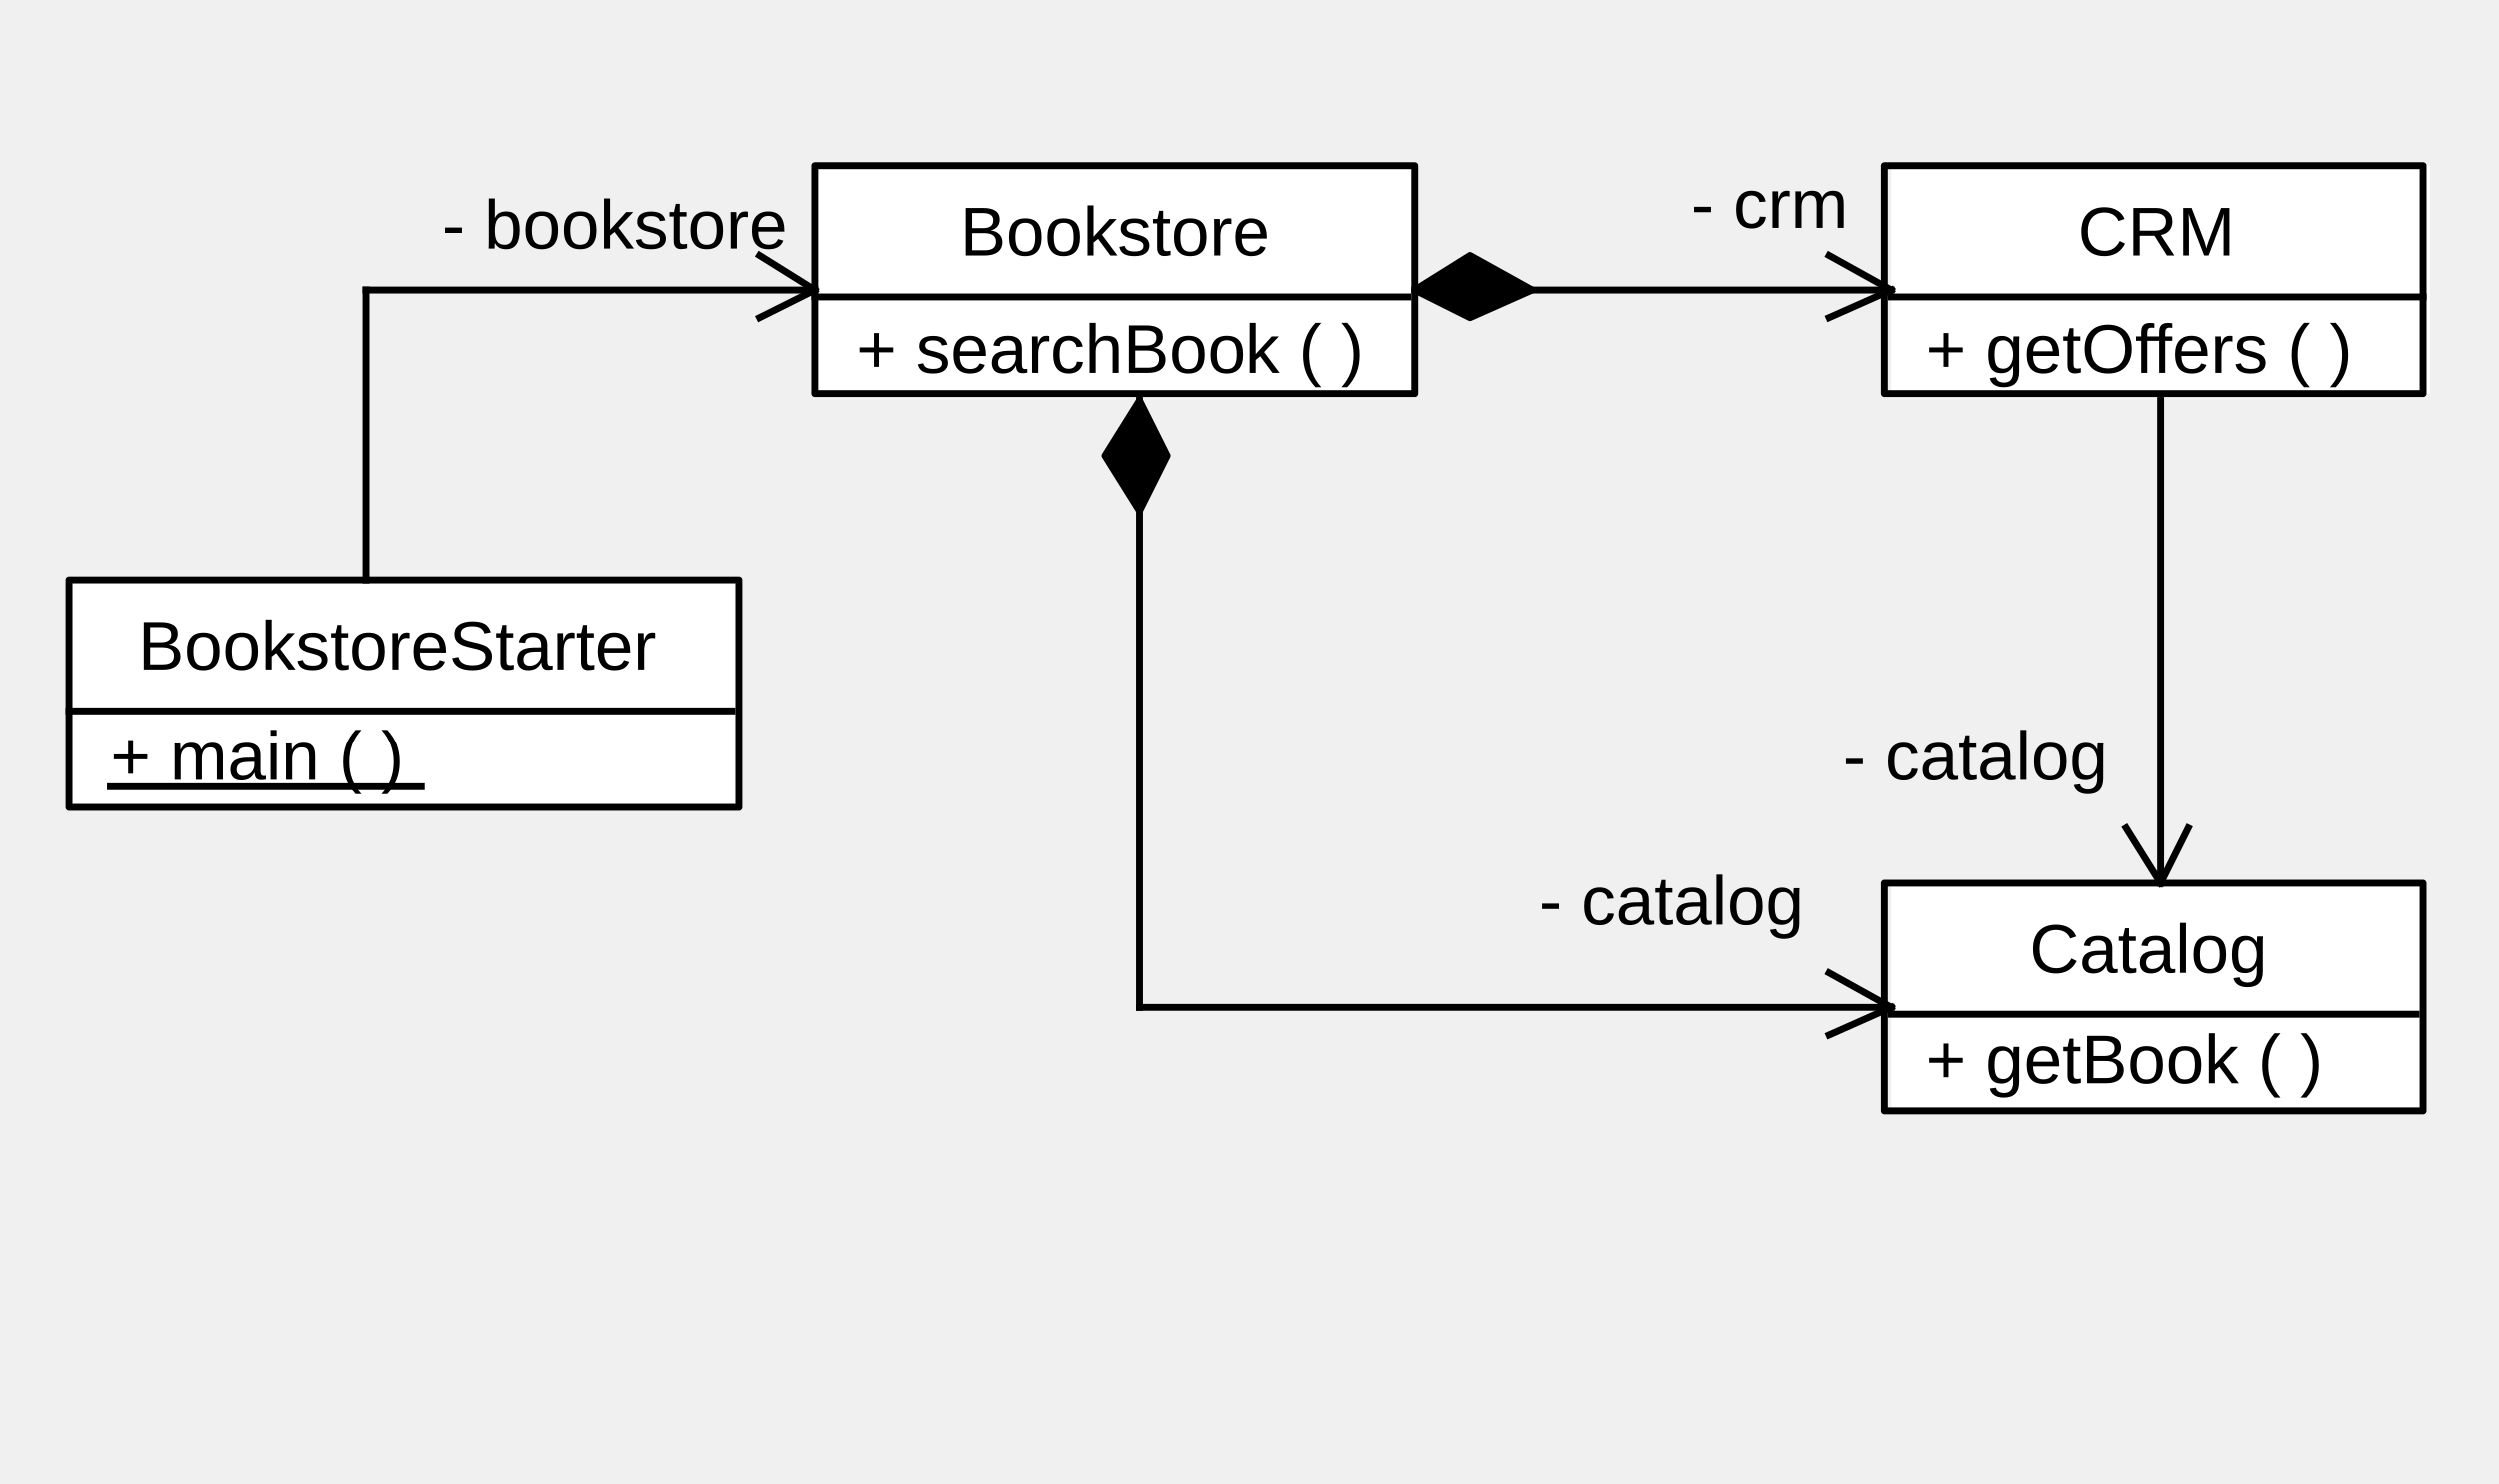
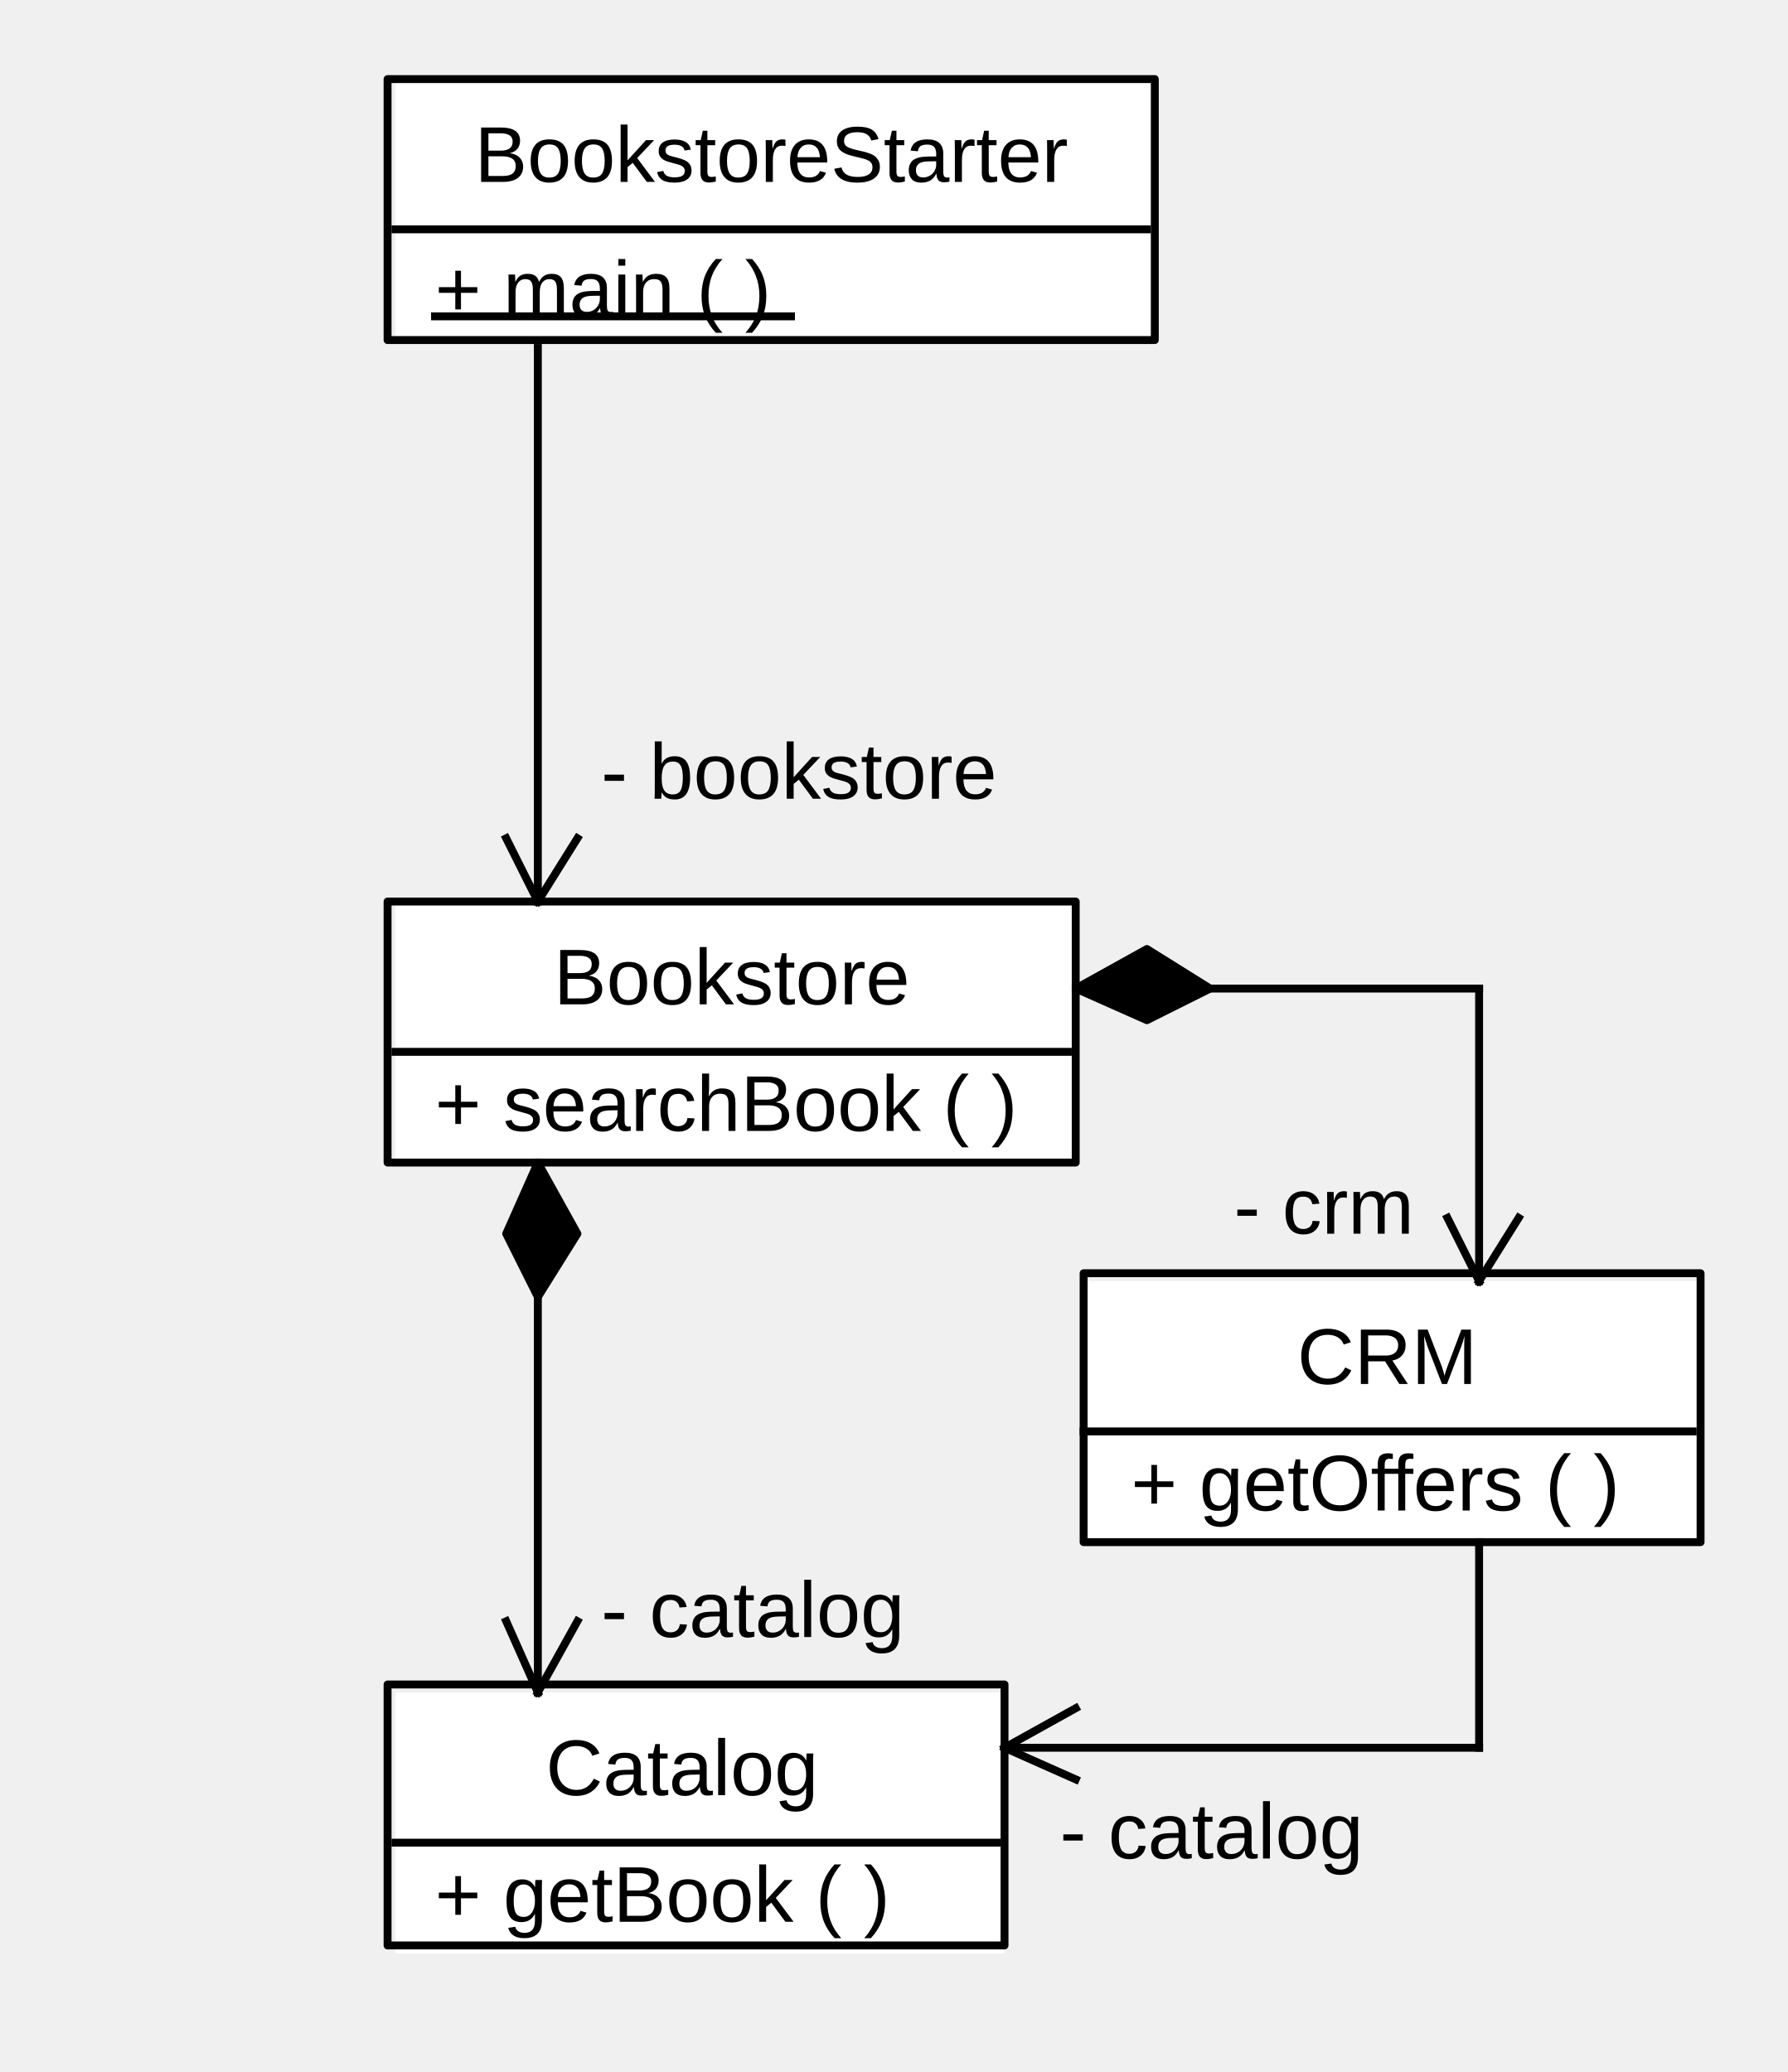
- <svg xmlns="http://www.w3.org/2000/svg" stroke-dasharray="none" shape-rendering="auto" font-family="'Dialog'" width="362" text-rendering="auto" fill-opacity="1" contentScriptType="text/ecmascript" color-interpolation="auto" color-rendering="auto" preserveAspectRatio="xMidYMid meet" font-size="12" viewBox="0 0 362 215" fill="black" stroke="black" image-rendering="auto" stroke-miterlimit="10" zoomAndPan="magnify" version="1.0" stroke-linecap="square" stroke-linejoin="miter" contentStyleType="text/css" font-style="normal" height="215" stroke-width="1" stroke-dashoffset="0" font-weight="normal" stroke-opacity="1">
+ <svg xmlns="http://www.w3.org/2000/svg" stroke-dasharray="none" shape-rendering="auto" font-family="'Dialog'" width="226" text-rendering="auto" fill-opacity="1" contentScriptType="text/ecmascript" color-interpolation="auto" color-rendering="auto" preserveAspectRatio="xMidYMid meet" font-size="12" viewBox="0 0 226 262" fill="black" stroke="black" image-rendering="auto" stroke-miterlimit="10" zoomAndPan="magnify" version="1.0" stroke-linecap="square" stroke-linejoin="miter" contentStyleType="text/css" font-style="normal" height="262" stroke-width="1" stroke-dashoffset="0" font-weight="normal" stroke-opacity="1">
  <defs id="genericDefs" />
  <g>
    <defs id="defs1">
      <clipPath clipPathUnits="userSpaceOnUse" id="clipPath1">
-         <path d="M116 22 L207 22 L207 60 L116 60 L116 22 Z" />
+         <path d="M48 112 L138 112 L138 149 L48 149 L48 112 Z" />
      </clipPath>
      <clipPath clipPathUnits="userSpaceOnUse" id="clipPath2">
-         <path d="M138 26 L186 26 L186 42 L138 42 L138 26 Z" />
+         <path d="M69 116 L117 116 L117 132 L69 132 L69 116 Z" />
      </clipPath>
      <clipPath clipPathUnits="userSpaceOnUse" id="clipPath3">
-         <path d="M123 43 L201 43 L201 58 L123 58 L123 43 Z" />
+         <path d="M54 132 L132 132 L132 148 L54 148 L54 132 Z" />
      </clipPath>
      <clipPath clipPathUnits="userSpaceOnUse" id="clipPath4">
-         <path d="M117 42 L206 42 L206 59 L117 59 L117 42 Z" />
+         <path d="M49 132 L137 132 L137 148 L49 148 L49 132 Z" />
      </clipPath>
      <clipPath clipPathUnits="userSpaceOnUse" id="clipPath5">
-         <path d="M272 126 L353 126 L353 163 L272 163 L272 126 Z" />
+         <path d="M48 212 L129 212 L129 249 L48 249 L48 212 Z" />
      </clipPath>
      <clipPath clipPathUnits="userSpaceOnUse" id="clipPath6">
-         <path d="M293 130 L333 130 L333 146 L293 146 L293 130 Z" />
+         <path d="M68 216 L108 216 L108 232 L68 232 L68 216 Z" />
      </clipPath>
      <clipPath clipPathUnits="userSpaceOnUse" id="clipPath7">
-         <path d="M278 146 L340 146 L340 162 L278 162 L278 146 Z" />
+         <path d="M54 232 L116 232 L116 248 L54 248 L54 232 Z" />
      </clipPath>
      <clipPath clipPathUnits="userSpaceOnUse" id="clipPath8">
-         <path d="M273 146 L353 146 L353 162 L273 162 L273 146 Z" />
+         <path d="M49 232 L128 232 L128 248 L49 248 L49 232 Z" />
      </clipPath>
      <clipPath clipPathUnits="userSpaceOnUse" id="clipPath9">
-         <path d="M272 22 L354 22 L354 60 L272 60 L272 22 Z" />
+         <path d="M135 160 L217 160 L217 197 L135 197 L135 160 Z" />
      </clipPath>
      <clipPath clipPathUnits="userSpaceOnUse" id="clipPath10">
-         <path d="M300 26 L326 26 L326 42 L300 42 L300 26 Z" />
+         <path d="M163 164 L189 164 L189 180 L163 180 L163 164 Z" />
      </clipPath>
      <clipPath clipPathUnits="userSpaceOnUse" id="clipPath11">
-         <path d="M278 43 L344 43 L344 58 L278 58 L278 43 Z" />
+         <path d="M142 180 L208 180 L208 196 L142 196 L142 180 Z" />
      </clipPath>
      <clipPath clipPathUnits="userSpaceOnUse" id="clipPath12">
-         <path d="M273 42 L353 42 L353 59 L273 59 L273 42 Z" />
+         <path d="M136 180 L216 180 L216 196 L136 196 L136 180 Z" />
      </clipPath>
      <clipPath clipPathUnits="userSpaceOnUse" id="clipPath13">
-         <path d="M8 82 L109 82 L109 119 L8 119 L8 82 Z" />
+         <path d="M48 8 L148 8 L148 46 L48 46 L48 8 Z" />
      </clipPath>
      <clipPath clipPathUnits="userSpaceOnUse" id="clipPath14">
-         <path d="M19 86 L98 86 L98 102 L19 102 L19 86 Z" />
+         <path d="M59 12 L138 12 L138 28 L59 28 L59 12 Z" />
      </clipPath>
      <clipPath clipPathUnits="userSpaceOnUse" id="clipPath15">
-         <path d="M15 102 L63 102 L63 118 L15 118 L15 102 Z" />
+         <path d="M54 29 L102 29 L102 44 L54 44 L54 29 Z" />
      </clipPath>
      <clipPath clipPathUnits="userSpaceOnUse" id="clipPath16">
-         <path d="M9 102 L108 102 L108 118 L9 118 L9 102 Z" />
+         <path d="M49 28 L147 28 L147 45 L49 45 L49 28 Z" />
      </clipPath>
      <clipPath clipPathUnits="userSpaceOnUse" id="clipPath17">
-         <path d="M-1 -1 L363 -1 L363 216 L-1 216 L-1 -1 Z" />
+         <path d="M-1 -1 L227 -1 L227 263 L-1 263 L-1 -1 Z" />
      </clipPath>
      <clipPath clipPathUnits="userSpaceOnUse" id="clipPath18">
-         <path d="M222 123 L267 123 L267 139 L222 139 L222 123 Z" />
+         <path d="M75 196 L120 196 L120 212 L75 212 L75 196 Z" />
      </clipPath>
      <clipPath clipPathUnits="userSpaceOnUse" id="clipPath19">
-         <path d="M159 56 L171 56 L171 77 L159 77 L159 56 Z" />
+         <path d="M63 146 L75 146 L75 166 L63 166 L63 146 Z" />
      </clipPath>
      <clipPath clipPathUnits="userSpaceOnUse" id="clipPath20">
-         <path d="M264 140 L276 140 L276 152 L264 152 L264 140 Z" />
+         <path d="M63 204 L75 204 L75 216 L63 216 L63 204 Z" />
      </clipPath>
      <clipPath clipPathUnits="userSpaceOnUse" id="clipPath21">
-         <path d="M244 22 L271 22 L271 38 L244 38 L244 22 Z" />
+         <path d="M155 145 L182 145 L182 161 L155 161 L155 145 Z" />
      </clipPath>
      <clipPath clipPathUnits="userSpaceOnUse" id="clipPath22">
-         <path d="M204 36 L224 36 L224 48 L204 48 L204 36 Z" />
+         <path d="M135 119 L156 119 L156 131 L135 131 L135 119 Z" />
      </clipPath>
      <clipPath clipPathUnits="userSpaceOnUse" id="clipPath23">
-         <path d="M264 36 L276 36 L276 48 L264 48 L264 36 Z" />
+         <path d="M182 152 L194 152 L194 164 L182 164 L182 152 Z" />
      </clipPath>
      <clipPath clipPathUnits="userSpaceOnUse" id="clipPath24">
-         <path d="M266 102 L311 102 L311 118 L266 118 L266 102 Z" />
+         <path d="M133 224 L178 224 L178 240 L133 240 L133 224 Z" />
      </clipPath>
      <clipPath clipPathUnits="userSpaceOnUse" id="clipPath25">
-         <path d="M307 118 L319 118 L319 131 L307 131 L307 118 Z" />
+         <path d="M126 215 L138 215 L138 227 L126 227 L126 215 Z" />
      </clipPath>
      <clipPath clipPathUnits="userSpaceOnUse" id="clipPath26">
-         <path d="M63 25 L116 25 L116 41 L63 41 L63 25 Z" />
+         <path d="M75 90 L128 90 L128 106 L75 106 L75 90 Z" />
      </clipPath>
      <clipPath clipPathUnits="userSpaceOnUse" id="clipPath27">
-         <path d="M108 36 L121 36 L121 48 L108 48 L108 36 Z" />
+         <path d="M63 104 L75 104 L75 117 L63 117 L63 104 Z" />
      </clipPath>
    </defs>
    <g font-size="10" fill="white" font-family="'Arial'" stroke-linejoin="round" stroke="white" stroke-miterlimit="0">
-       <rect x="118" y="24" clip-path="url(#clipPath1)" width="87" height="33" stroke="none" />
-       <text x="139" y="37" clip-path="url(#clipPath2)" fill="black" stroke="none" xml:space="preserve">Bookstore</text>
-       <text x="124" y="54" clip-path="url(#clipPath3)" fill="black" stroke="none" xml:space="preserve">+ searchBook ( )</text>
-       <line clip-path="url(#clipPath4)" fill="none" x1="118" x2="204" y1="43" y2="43" stroke="black" />
-       <rect x="118" y="24" clip-path="url(#clipPath1)" fill="none" width="87" height="33" stroke="black" />
-       <rect x="274" y="128" clip-path="url(#clipPath5)" width="77" height="33" stroke="none" />
-       <text x="294" y="141" clip-path="url(#clipPath6)" fill="black" stroke="none" xml:space="preserve">Catalog</text>
-       <text x="279" y="157" clip-path="url(#clipPath7)" fill="black" stroke="none" xml:space="preserve">+ getBook ( )</text>
-       <line clip-path="url(#clipPath8)" fill="none" x1="274" x2="350" y1="147" y2="147" stroke="black" />
-       <rect x="273" y="128" clip-path="url(#clipPath5)" fill="none" width="78" height="33" stroke="black" />
-       <rect x="274" y="24" clip-path="url(#clipPath9)" width="78" height="33" stroke="none" />
-       <text x="301" y="37" clip-path="url(#clipPath10)" fill="black" stroke="none" xml:space="preserve">CRM</text>
-       <text x="279" y="54" clip-path="url(#clipPath11)" fill="black" stroke="none" xml:space="preserve">+ getOffers ( )</text>
-       <line clip-path="url(#clipPath12)" fill="none" x1="274" x2="351" y1="43" y2="43" stroke="black" />
-       <rect x="273" y="24" clip-path="url(#clipPath9)" fill="none" width="78" height="33" stroke="black" />
-       <rect x="10" y="84" clip-path="url(#clipPath13)" width="97" height="33" stroke="none" />
-       <text x="20" y="97" clip-path="url(#clipPath14)" fill="black" stroke="none" xml:space="preserve">BookstoreStarter</text>
-       <text x="16" y="113" clip-path="url(#clipPath15)" fill="black" stroke="none" xml:space="preserve">+ main ( )</text>
-       <line clip-path="url(#clipPath15)" fill="none" x1="16" x2="61" y1="114" y2="114" stroke="black" />
-       <line clip-path="url(#clipPath16)" fill="none" x1="10" x2="106" y1="103" y2="103" stroke="black" />
-       <rect x="10" y="84" clip-path="url(#clipPath13)" fill="none" width="97" height="33" stroke="black" />
-       <line clip-path="url(#clipPath17)" fill="none" x1="165" x2="165" y1="58" y2="146" stroke="black" />
-       <line clip-path="url(#clipPath17)" fill="none" x1="165" x2="274" y1="146" y2="146" stroke="black" />
-       <text x="223" y="134" clip-path="url(#clipPath18)" fill="black" stroke="none" xml:space="preserve">- catalog</text>
-       <polygon fill="black" clip-path="url(#clipPath19)" points=" 165 58 169 66 165 74 160 66" stroke="none" />
-       <polygon fill="none" clip-path="url(#clipPath19)" points=" 165 58 169 66 165 74 160 66" stroke="black" />
-       <line clip-path="url(#clipPath20)" fill="none" x1="265" x2="274" y1="150" y2="146" stroke="black" />
-       <line clip-path="url(#clipPath20)" fill="none" x1="274" x2="265" y1="146" y2="141" stroke="black" />
-       <line clip-path="url(#clipPath17)" fill="none" x1="205" x2="274" y1="42" y2="42" stroke="black" />
-       <text x="245" y="33" clip-path="url(#clipPath21)" fill="black" stroke="none" xml:space="preserve">- crm</text>
-       <polygon fill="black" clip-path="url(#clipPath22)" points=" 205 42 213 37 222 42 213 46" stroke="none" />
-       <polygon fill="none" clip-path="url(#clipPath22)" points=" 205 42 213 37 222 42 213 46" stroke="black" />
-       <line clip-path="url(#clipPath23)" fill="none" x1="265" x2="274" y1="46" y2="42" stroke="black" />
-       <line clip-path="url(#clipPath23)" fill="none" x1="274" x2="265" y1="42" y2="37" stroke="black" />
-       <line clip-path="url(#clipPath17)" fill="none" x1="313" x2="313" y1="58" y2="128" stroke="black" />
-       <text x="267" y="113" clip-path="url(#clipPath24)" fill="black" stroke="none" xml:space="preserve">- catalog</text>
-       <line clip-path="url(#clipPath25)" fill="none" x1="308" x2="313" y1="120" y2="128" stroke="black" />
-       <line clip-path="url(#clipPath25)" fill="none" x1="313" x2="317" y1="128" y2="120" stroke="black" />
-       <line clip-path="url(#clipPath17)" fill="none" x1="53" x2="53" y1="84" y2="42" stroke="black" />
-       <line clip-path="url(#clipPath17)" fill="none" x1="53" x2="118" y1="42" y2="42" stroke="black" />
-       <text x="64" y="36" clip-path="url(#clipPath26)" fill="black" stroke="none" xml:space="preserve">- bookstore</text>
-       <line clip-path="url(#clipPath27)" fill="none" x1="110" x2="118" y1="46" y2="42" stroke="black" />
-       <line clip-path="url(#clipPath27)" fill="none" x1="118" x2="110" y1="42" y2="37" stroke="black" />
+       <rect x="50" y="114" clip-path="url(#clipPath1)" width="86" height="33" stroke="none" />
+       <text x="70" y="127" clip-path="url(#clipPath2)" fill="black" stroke="none" xml:space="preserve">Bookstore</text>
+       <text x="55" y="143" clip-path="url(#clipPath3)" fill="black" stroke="none" xml:space="preserve">+ searchBook ( )</text>
+       <line clip-path="url(#clipPath4)" fill="none" x1="50" x2="135" y1="133" y2="133" stroke="black" />
+       <rect x="49" y="114" clip-path="url(#clipPath1)" fill="none" width="87" height="33" stroke="black" />
+       <rect x="50" y="214" clip-path="url(#clipPath5)" width="77" height="33" stroke="none" />
+       <text x="69" y="227" clip-path="url(#clipPath6)" fill="black" stroke="none" xml:space="preserve">Catalog</text>
+       <text x="55" y="243" clip-path="url(#clipPath7)" fill="black" stroke="none" xml:space="preserve">+ getBook ( )</text>
+       <line clip-path="url(#clipPath8)" fill="none" x1="50" x2="126" y1="233" y2="233" stroke="black" />
+       <rect x="49" y="213" clip-path="url(#clipPath5)" fill="none" width="78" height="33" stroke="black" />
+       <rect x="137" y="162" clip-path="url(#clipPath9)" width="78" height="33" stroke="none" />
+       <text x="164" y="175" clip-path="url(#clipPath10)" fill="black" stroke="none" xml:space="preserve">CRM</text>
+       <text x="143" y="191" clip-path="url(#clipPath11)" fill="black" stroke="none" xml:space="preserve">+ getOffers ( )</text>
+       <line clip-path="url(#clipPath12)" fill="none" x1="137" x2="214" y1="181" y2="181" stroke="black" />
+       <rect x="137" y="161" clip-path="url(#clipPath9)" fill="none" width="78" height="34" stroke="black" />
+       <rect x="50" y="10" clip-path="url(#clipPath13)" width="96" height="33" stroke="none" />
+       <text x="60" y="23" clip-path="url(#clipPath14)" fill="black" stroke="none" xml:space="preserve">BookstoreStarter</text>
+       <text x="55" y="40" clip-path="url(#clipPath15)" fill="black" stroke="none" xml:space="preserve">+ main ( )</text>
+       <line clip-path="url(#clipPath15)" fill="none" x1="55" x2="100" y1="40" y2="40" stroke="black" />
+       <line clip-path="url(#clipPath16)" fill="none" x1="50" x2="145" y1="29" y2="29" stroke="black" />
+       <rect x="49" y="10" clip-path="url(#clipPath13)" fill="none" width="97" height="33" stroke="black" />
+       <line clip-path="url(#clipPath17)" fill="none" x1="68" x2="68" y1="147" y2="214" stroke="black" />
+       <text x="76" y="207" clip-path="url(#clipPath18)" fill="black" stroke="none" xml:space="preserve">- catalog</text>
+       <polygon fill="black" clip-path="url(#clipPath19)" points=" 68 147 73 156 68 164 64 156" stroke="none" />
+       <polygon fill="none" clip-path="url(#clipPath19)" points=" 68 147 73 156 68 164 64 156" stroke="black" />
+       <line clip-path="url(#clipPath20)" fill="none" x1="64" x2="68" y1="205" y2="214" stroke="black" />
+       <line clip-path="url(#clipPath20)" fill="none" x1="68" x2="73" y1="214" y2="205" stroke="black" />
+       <line clip-path="url(#clipPath17)" fill="none" x1="136" x2="187" y1="125" y2="125" stroke="black" />
+       <line clip-path="url(#clipPath17)" fill="none" x1="187" x2="187" y1="125" y2="162" stroke="black" />
+       <text x="156" y="156" clip-path="url(#clipPath21)" fill="black" stroke="none" xml:space="preserve">- crm</text>
+       <polygon fill="black" clip-path="url(#clipPath22)" points=" 136 125 145 120 153 125 145 129" stroke="none" />
+       <polygon fill="none" clip-path="url(#clipPath22)" points=" 136 125 145 120 153 125 145 129" stroke="black" />
+       <line clip-path="url(#clipPath23)" fill="none" x1="183" x2="187" y1="154" y2="162" stroke="black" />
+       <line clip-path="url(#clipPath23)" fill="none" x1="187" x2="192" y1="162" y2="154" stroke="black" />
+       <line clip-path="url(#clipPath17)" fill="none" x1="187" x2="187" y1="195" y2="221" stroke="black" />
+       <line clip-path="url(#clipPath17)" fill="none" x1="187" x2="127" y1="221" y2="221" stroke="black" />
+       <text x="134" y="235" clip-path="url(#clipPath24)" fill="black" stroke="none" xml:space="preserve">- catalog</text>
+       <line clip-path="url(#clipPath25)" fill="none" x1="136" x2="127" y1="216" y2="221" stroke="black" />
+       <line clip-path="url(#clipPath25)" fill="none" x1="127" x2="136" y1="221" y2="225" stroke="black" />
+       <line clip-path="url(#clipPath17)" fill="none" x1="68" x2="68" y1="44" y2="114" stroke="black" />
+       <text x="76" y="101" clip-path="url(#clipPath26)" fill="black" stroke="none" xml:space="preserve">- bookstore</text>
+       <line clip-path="url(#clipPath27)" fill="none" x1="64" x2="68" y1="106" y2="114" stroke="black" />
+       <line clip-path="url(#clipPath27)" fill="none" x1="68" x2="73" y1="114" y2="106" stroke="black" />
    </g>
  </g>
</svg>
